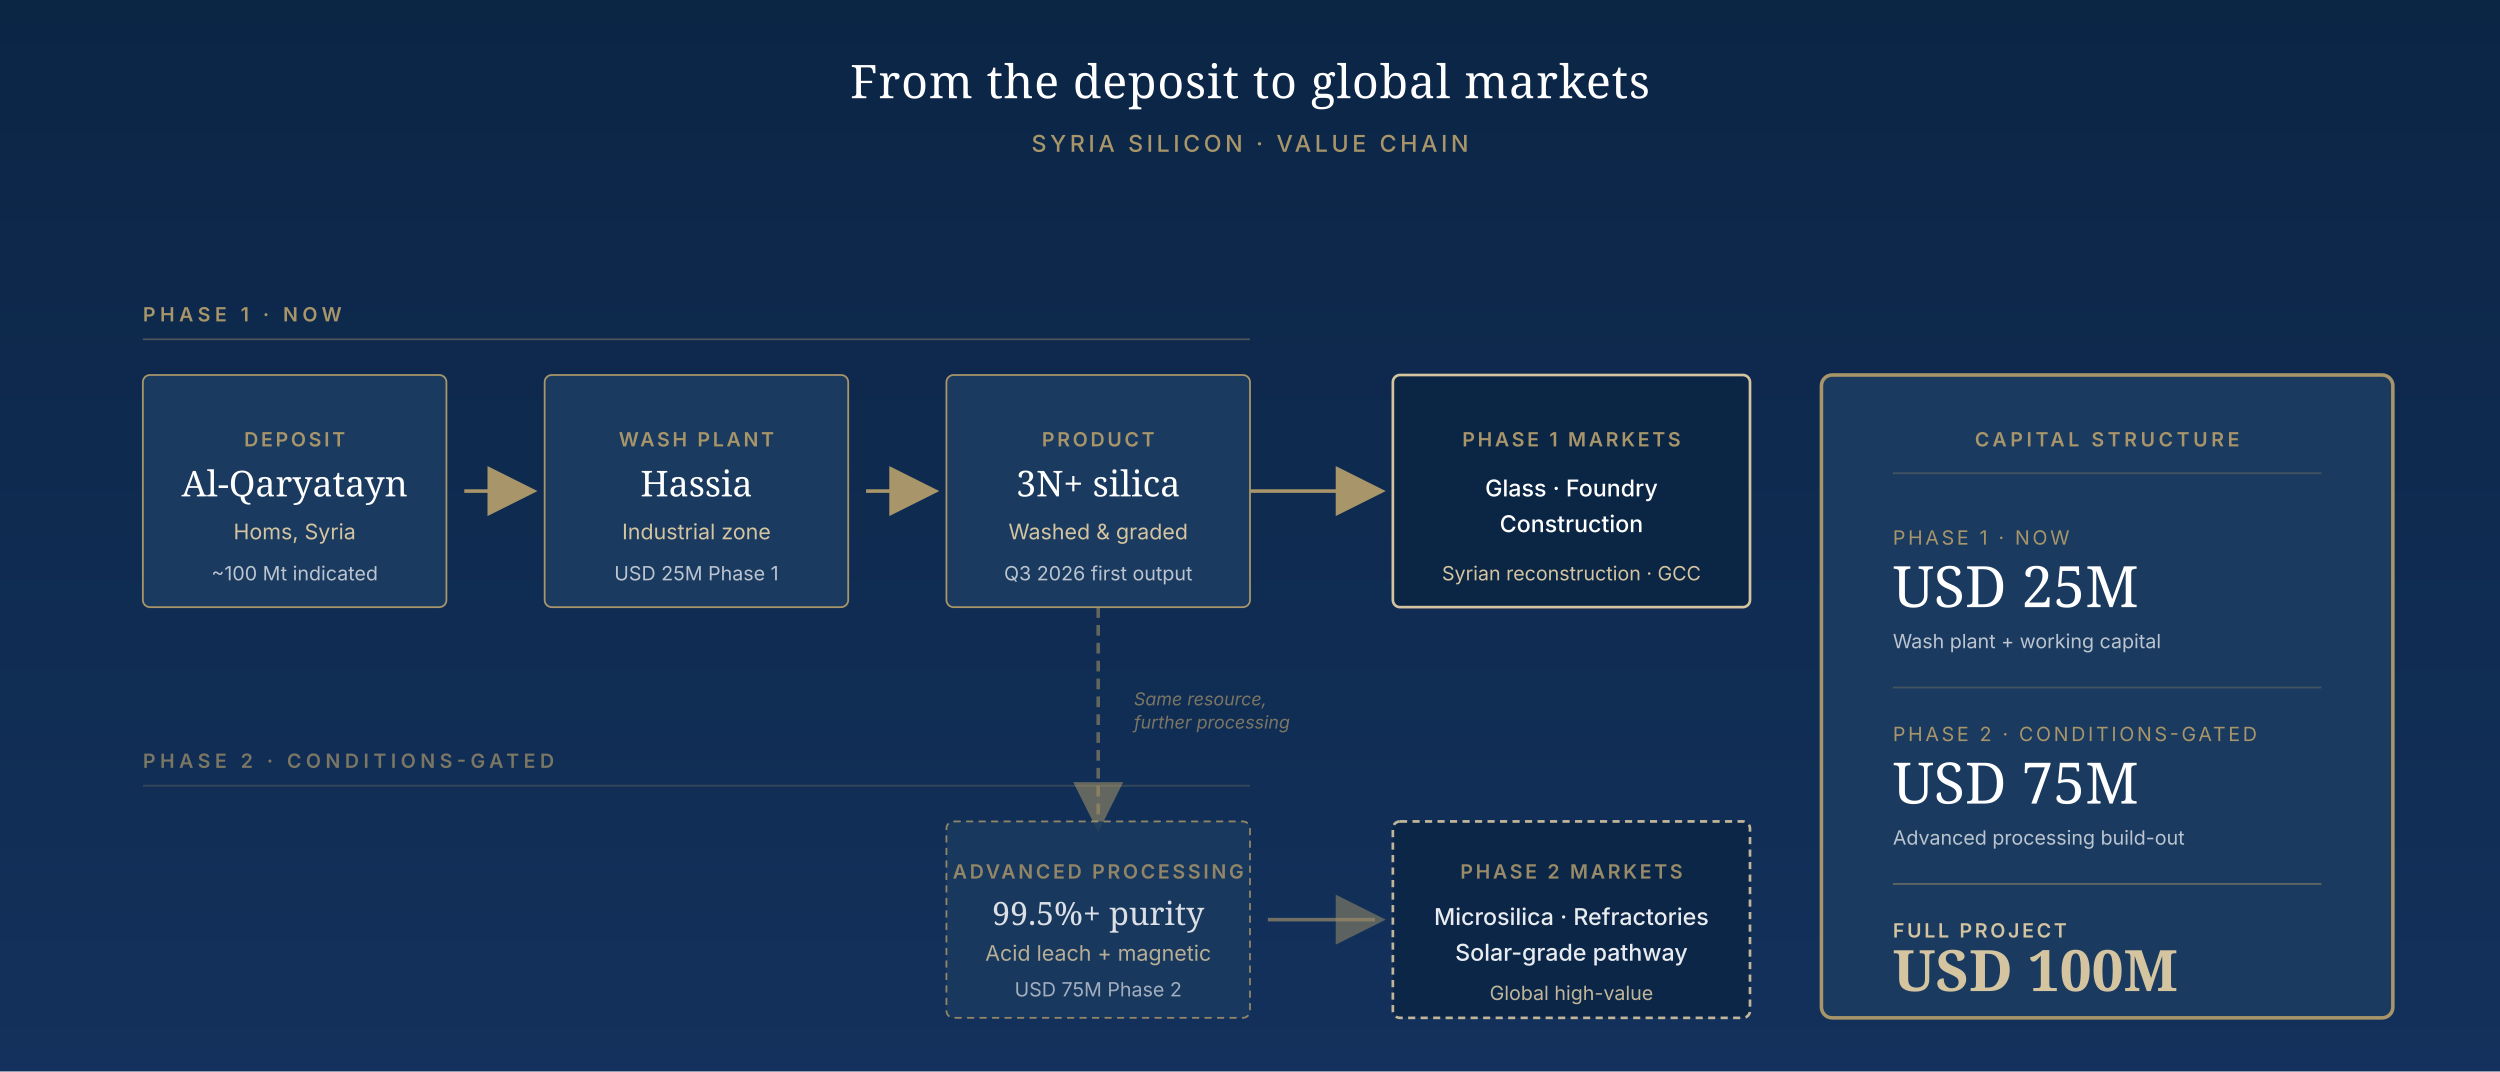
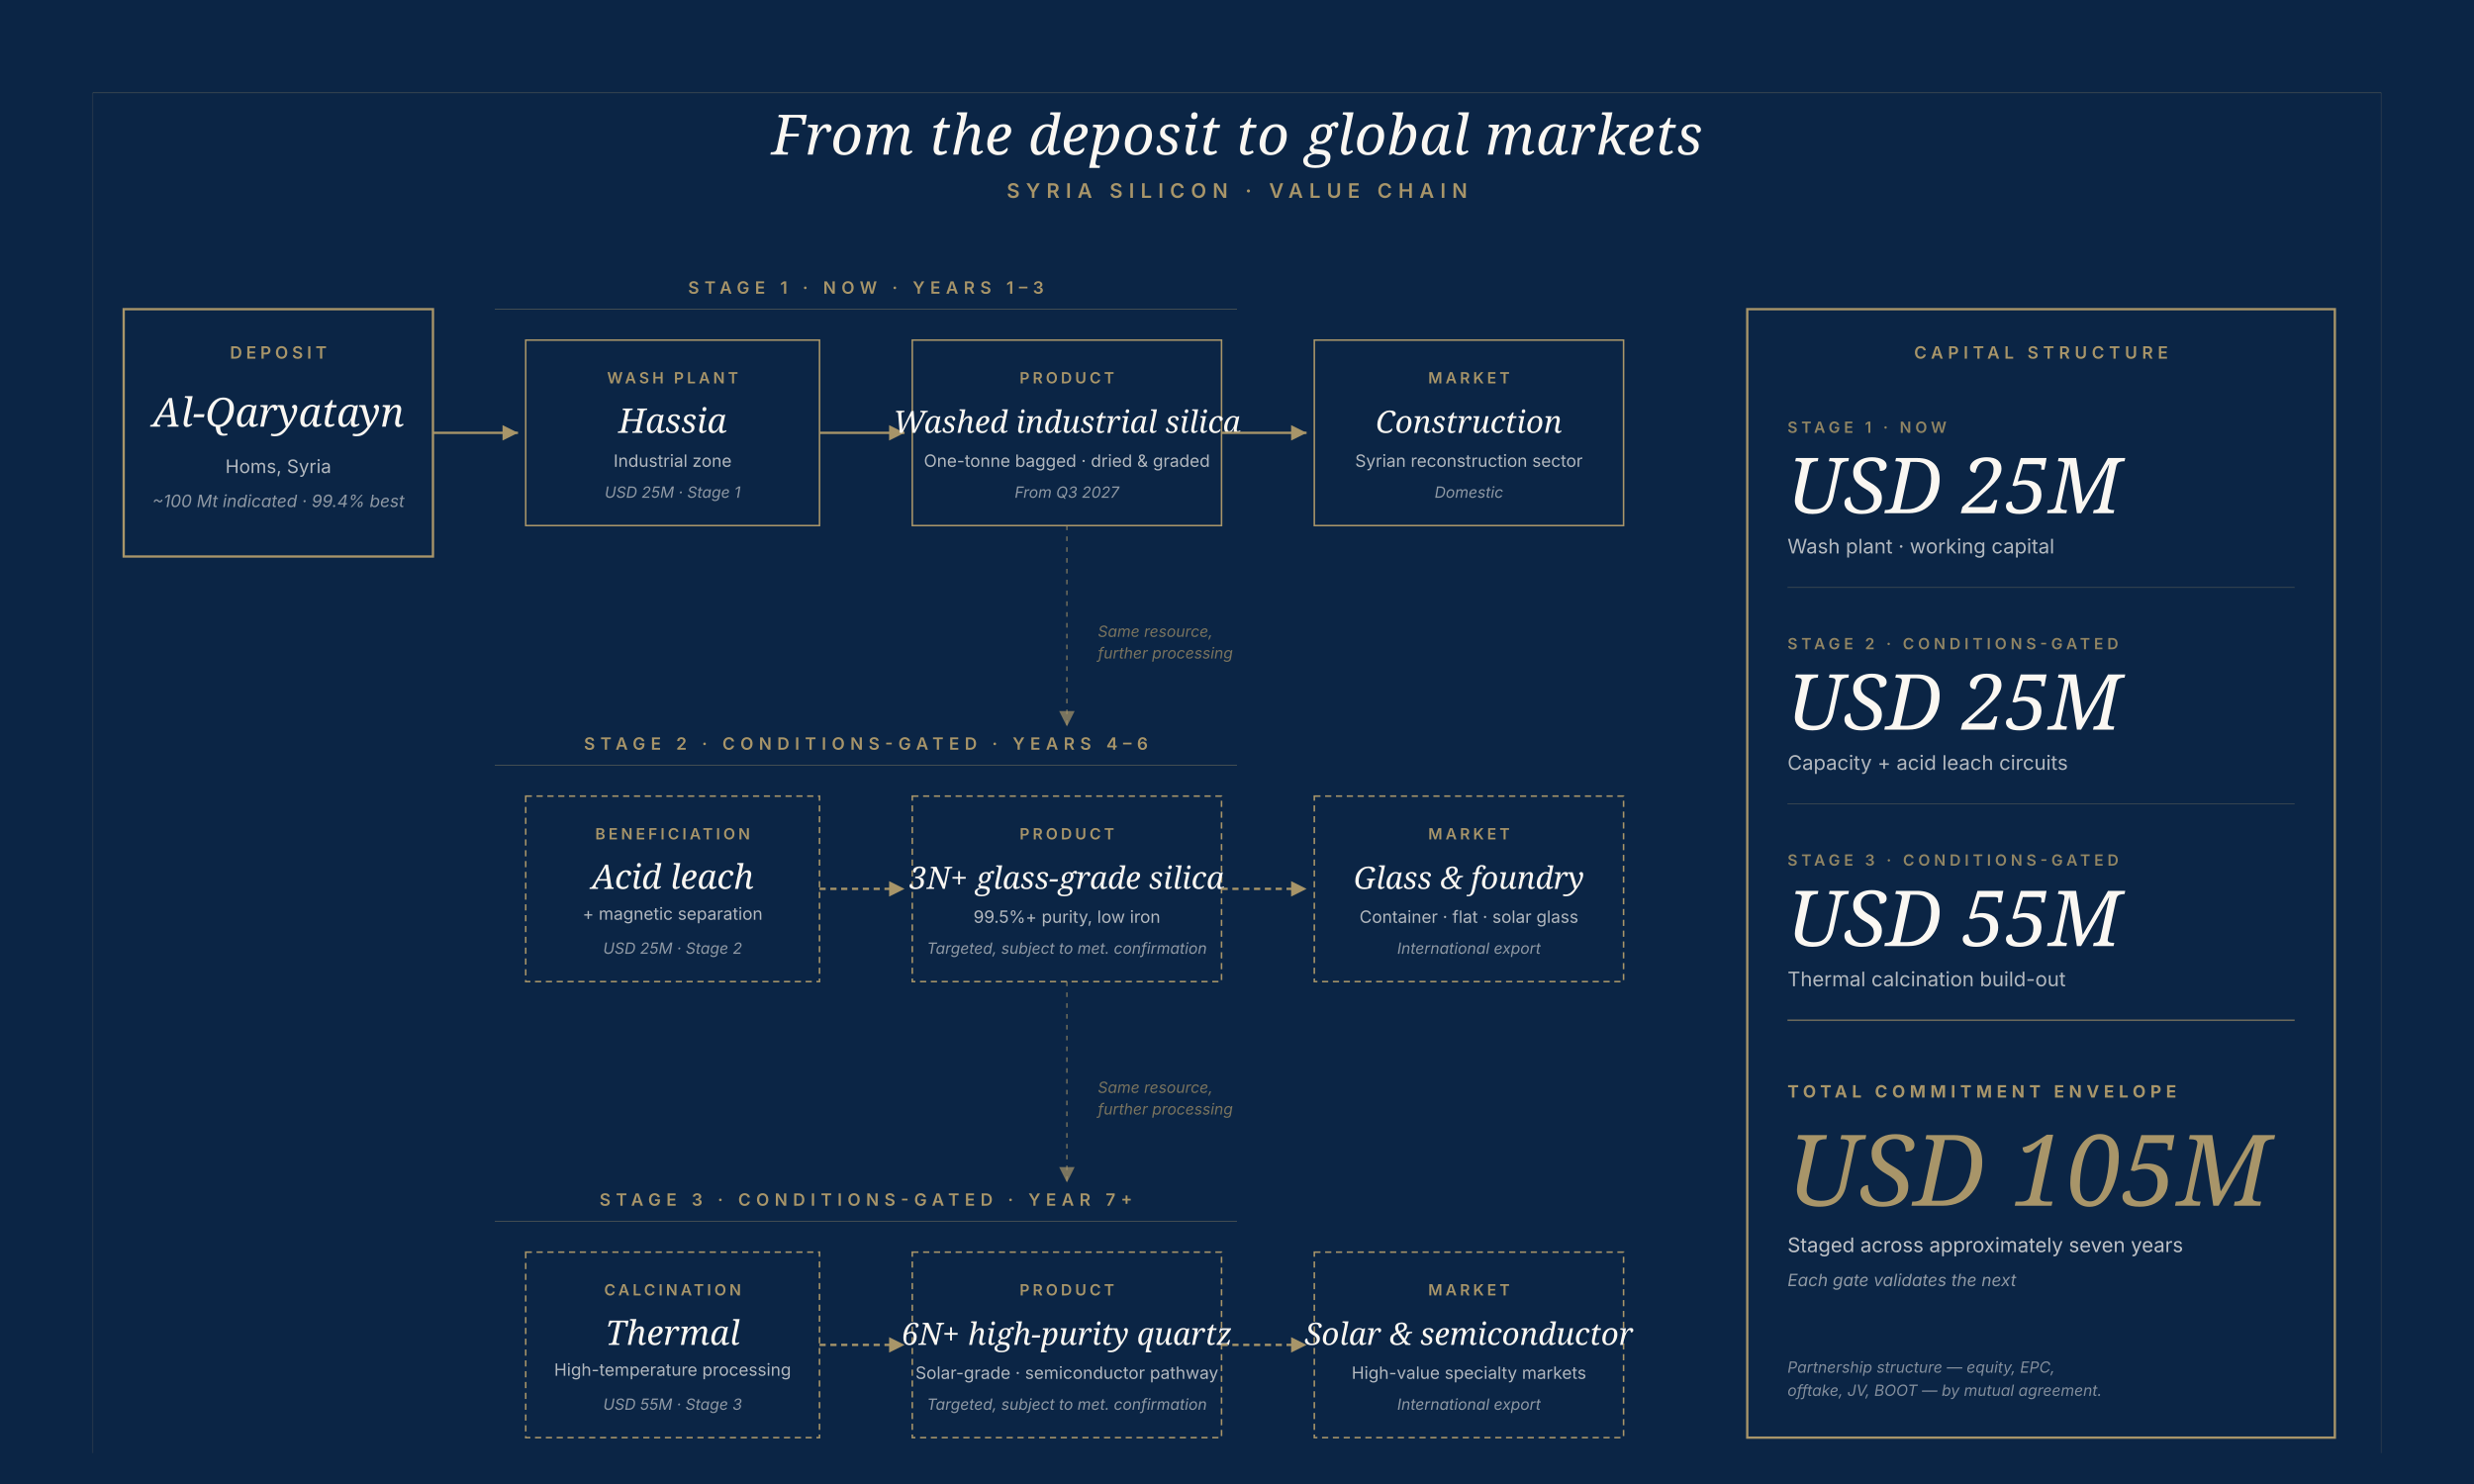
- <svg xmlns="http://www.w3.org/2000/svg" viewBox="0 0 1400 600" preserveAspectRatio="xMidYMid meet" role="img" aria-labelledby="vc-title">
-   <defs>
-     <linearGradient id="bg-grad" x1="0" y1="0" x2="0" y2="1">
-       <stop offset="0%" stop-color="#0B2545" />
-       <stop offset="100%" stop-color="#13315C" />
-     </linearGradient>
-     <linearGradient id="gold-grad" x1="0" y1="0" x2="1" y2="0">
-       <stop offset="0%" stop-color="#A89569" />
-       <stop offset="100%" stop-color="#D4C4A0" />
-     </linearGradient>
-     <marker id="arrow" markerWidth="14" markerHeight="14" refX="11" refY="7" orient="auto">
-       <polygon points="0 0, 14 7, 0 14" fill="#A89569" />
-     </marker>
-     <marker id="arrow-faded" markerWidth="14" markerHeight="14" refX="11" refY="7" orient="auto">
-       <polygon points="0 0, 14 7, 0 14" fill="#A89569" fill-opacity="0.55" />
-     </marker>
-   </defs>
-   <rect width="1400" height="600" fill="url(#bg-grad)" />
-   <text x="700" y="55" text-anchor="middle" font-family="Georgia, serif" font-size="26" font-weight="500" fill="#FFFFFF" letter-spacing="0.5">
-     From the deposit to global markets
-   </text>
-   <text x="700" y="85" text-anchor="middle" font-family="Inter, Arial, sans-serif" font-size="13" fill="#A89569" letter-spacing="2" font-weight="500">
-     SYRIA SILICON · VALUE CHAIN
-   </text>
-   <text x="80" y="180" font-family="Inter, Arial, sans-serif" font-size="11" fill="#A89569" letter-spacing="2.5" font-weight="600">PHASE 1 · NOW</text>
-   <line x1="80" y1="190" x2="700" y2="190" stroke="#A89569" stroke-width="1" stroke-opacity="0.4" />
-   <g transform="translate(80, 210)">
-     <rect width="170" height="130" rx="4" fill="#1A3A5F" stroke="#A89569" stroke-width="1" />
-     <text x="85" y="40" text-anchor="middle" font-family="Inter, Arial, sans-serif" font-size="11" fill="#A89569" letter-spacing="1.5" font-weight="600">DEPOSIT</text>
-     <text x="85" y="68" text-anchor="middle" font-family="Georgia, serif" font-size="20" font-weight="500" fill="#FFFFFF">Al-Qaryatayn</text>
-     <text x="85" y="92" text-anchor="middle" font-family="Inter, Arial, sans-serif" font-size="12" fill="#D4C4A0">Homs, Syria</text>
-     <text x="85" y="115" text-anchor="middle" font-family="Inter, Arial, sans-serif" font-size="11" fill="#FFFFFF" opacity="0.7">~100 Mt indicated</text>
+ <svg xmlns="http://www.w3.org/2000/svg" viewBox="0 0 1600 960" role="img" aria-label="Syria Silicon value chain: from the Al-Qaryatayn deposit through three sequential stages to washed industrial silica, glass-grade silica, and high-purity quartz, with the USD 105M total capital structure.">
+   <rect width="1600" height="960" fill="#0B2545" />
+   <line x1="60" y1="60" x2="1540" y2="60" stroke="#A89569" stroke-width="0.5" opacity="0.35" />
+   <text x="800" y="100" text-anchor="middle" fill="#FAF7F2" font-family="'Cormorant Garamond', Georgia, serif" font-size="36" font-style="italic" font-weight="500" letter-spacing="0.5">From the deposit to global markets</text>
+   <text x="800" y="128" text-anchor="middle" fill="#A89569" font-family="'Inter', system-ui, sans-serif" font-size="13" font-weight="600" letter-spacing="4">SYRIA SILICON · VALUE CHAIN</text>
+   <g>
+     <rect x="80" y="200" width="200" height="160" fill="none" stroke="#A89569" stroke-width="1.5" />
+     <text x="180" y="232" text-anchor="middle" fill="#A89569" font-family="'Inter', system-ui, sans-serif" font-size="11" font-weight="600" letter-spacing="2.5">DEPOSIT</text>
+     <text x="180" y="276" text-anchor="middle" fill="#FAF7F2" font-family="'Cormorant Garamond', Georgia, serif" font-size="26" font-weight="500" font-style="italic">Al-Qaryatayn</text>
+     <text x="180" y="306" text-anchor="middle" fill="rgba(250,247,242,0.7)" font-family="'Inter', system-ui, sans-serif" font-size="12">Homs, Syria</text>
+     <text x="180" y="328" text-anchor="middle" fill="rgba(250,247,242,0.55)" font-family="'Inter', system-ui, sans-serif" font-size="11" font-style="italic">~100 Mt indicated · 99.4% best</text>
  </g>
-   <line x1="260" y1="275" x2="295" y2="275" stroke="#A89569" stroke-width="2" marker-end="url(#arrow)" />
-   <g transform="translate(305, 210)">
-     <rect width="170" height="130" rx="4" fill="#1A3A5F" stroke="#A89569" stroke-width="1" />
-     <text x="85" y="40" text-anchor="middle" font-family="Inter, Arial, sans-serif" font-size="11" fill="#A89569" letter-spacing="1.5" font-weight="600">WASH PLANT</text>
-     <text x="85" y="68" text-anchor="middle" font-family="Georgia, serif" font-size="20" font-weight="500" fill="#FFFFFF">Hassia</text>
-     <text x="85" y="92" text-anchor="middle" font-family="Inter, Arial, sans-serif" font-size="12" fill="#D4C4A0">Industrial zone</text>
-     <text x="85" y="115" text-anchor="middle" font-family="Inter, Arial, sans-serif" font-size="11" fill="#FFFFFF" opacity="0.7">USD 25M Phase 1</text>
+   <g>
+     <line x1="320" y1="200" x2="800" y2="200" stroke="#A89569" stroke-width="0.5" opacity="0.45" />
+     <text x="560" y="190" text-anchor="middle" fill="#A89569" font-family="'Inter', system-ui, sans-serif" font-size="11" font-weight="600" letter-spacing="3.5">STAGE 1 · NOW · YEARS 1–3</text>
+     <line x1="280" y1="280" x2="335" y2="280" stroke="#A89569" stroke-width="1.5" />
+     <polygon points="335,280 325,275 325,285" fill="#A89569" />
+     <rect x="340" y="220" width="190" height="120" fill="none" stroke="#A89569" stroke-width="1" />
+     <text x="435" y="248" text-anchor="middle" fill="#A89569" font-family="'Inter', system-ui, sans-serif" font-size="10" font-weight="600" letter-spacing="2">WASH PLANT</text>
+     <text x="435" y="280" text-anchor="middle" fill="#FAF7F2" font-family="'Cormorant Garamond', Georgia, serif" font-size="22" font-weight="500" font-style="italic">Hassia</text>
+     <text x="435" y="302" text-anchor="middle" fill="rgba(250,247,242,0.7)" font-family="'Inter', system-ui, sans-serif" font-size="11">Industrial zone</text>
+     <text x="435" y="322" text-anchor="middle" fill="rgba(250,247,242,0.55)" font-family="'Inter', system-ui, sans-serif" font-size="10" font-style="italic">USD 25M · Stage 1</text>
+     <line x1="530" y1="280" x2="585" y2="280" stroke="#A89569" stroke-width="1.5" />
+     <polygon points="585,280 575,275 575,285" fill="#A89569" />
+     <rect x="590" y="220" width="200" height="120" fill="none" stroke="#A89569" stroke-width="1" />
+     <text x="690" y="248" text-anchor="middle" fill="#A89569" font-family="'Inter', system-ui, sans-serif" font-size="10" font-weight="600" letter-spacing="2">PRODUCT</text>
+     <text x="690" y="280" text-anchor="middle" fill="#FAF7F2" font-family="'Cormorant Garamond', Georgia, serif" font-size="20" font-weight="500" font-style="italic">Washed industrial silica</text>
+     <text x="690" y="302" text-anchor="middle" fill="rgba(250,247,242,0.7)" font-family="'Inter', system-ui, sans-serif" font-size="11">One-tonne bagged · dried &amp; graded</text>
+     <text x="690" y="322" text-anchor="middle" fill="rgba(250,247,242,0.55)" font-family="'Inter', system-ui, sans-serif" font-size="10" font-style="italic">From Q3 2027</text>
+     <line x1="790" y1="280" x2="845" y2="280" stroke="#A89569" stroke-width="1.5" />
+     <polygon points="845,280 835,275 835,285" fill="#A89569" />
+     <rect x="850" y="220" width="200" height="120" fill="none" stroke="#A89569" stroke-width="1" />
+     <text x="950" y="248" text-anchor="middle" fill="#A89569" font-family="'Inter', system-ui, sans-serif" font-size="10" font-weight="600" letter-spacing="2">MARKET</text>
+     <text x="950" y="280" text-anchor="middle" fill="#FAF7F2" font-family="'Cormorant Garamond', Georgia, serif" font-size="20" font-weight="500" font-style="italic">Construction</text>
+     <text x="950" y="302" text-anchor="middle" fill="rgba(250,247,242,0.7)" font-family="'Inter', system-ui, sans-serif" font-size="11">Syrian reconstruction sector</text>
+     <text x="950" y="322" text-anchor="middle" fill="rgba(250,247,242,0.55)" font-family="'Inter', system-ui, sans-serif" font-size="10" font-style="italic">Domestic</text>
  </g>
-   <line x1="485" y1="275" x2="520" y2="275" stroke="#A89569" stroke-width="2" marker-end="url(#arrow)" />
-   <g transform="translate(530, 210)">
-     <rect width="170" height="130" rx="4" fill="#1A3A5F" stroke="#A89569" stroke-width="1" />
-     <text x="85" y="40" text-anchor="middle" font-family="Inter, Arial, sans-serif" font-size="11" fill="#A89569" letter-spacing="1.5" font-weight="600">PRODUCT</text>
-     <text x="85" y="68" text-anchor="middle" font-family="Georgia, serif" font-size="20" font-weight="500" fill="#FFFFFF">3N+ silica</text>
-     <text x="85" y="92" text-anchor="middle" font-family="Inter, Arial, sans-serif" font-size="12" fill="#D4C4A0">Washed &amp; graded</text>
-     <text x="85" y="115" text-anchor="middle" font-family="Inter, Arial, sans-serif" font-size="11" fill="#FFFFFF" opacity="0.7">Q3 2026 first output</text>
+   <line x1="690" y1="340" x2="690" y2="470" stroke="#A89569" stroke-width="1" stroke-dasharray="3,4" opacity="0.6" />
+   <polygon points="690,470 685,460 695,460" fill="#A89569" opacity="0.7" />
+   <text x="710" y="412" fill="rgba(168,149,105,0.7)" font-family="'Inter', system-ui, sans-serif" font-size="10" font-style="italic">Same resource,</text>
+   <text x="710" y="426" fill="rgba(168,149,105,0.7)" font-family="'Inter', system-ui, sans-serif" font-size="10" font-style="italic">further processing</text>
+   <g>
+     <line x1="320" y1="495" x2="800" y2="495" stroke="#A89569" stroke-width="0.5" opacity="0.45" />
+     <text x="560" y="485" text-anchor="middle" fill="#A89569" font-family="'Inter', system-ui, sans-serif" font-size="11" font-weight="600" letter-spacing="3.5">STAGE 2 · CONDITIONS-GATED · YEARS 4–6</text>
+     <rect x="340" y="515" width="190" height="120" fill="none" stroke="#A89569" stroke-width="1" stroke-dasharray="4,3" />
+     <text x="435" y="543" text-anchor="middle" fill="#A89569" font-family="'Inter', system-ui, sans-serif" font-size="10" font-weight="600" letter-spacing="2">BENEFICIATION</text>
+     <text x="435" y="575" text-anchor="middle" fill="#FAF7F2" font-family="'Cormorant Garamond', Georgia, serif" font-size="22" font-weight="500" font-style="italic">Acid leach</text>
+     <text x="435" y="595" text-anchor="middle" fill="rgba(250,247,242,0.7)" font-family="'Inter', system-ui, sans-serif" font-size="11">+ magnetic separation</text>
+     <text x="435" y="617" text-anchor="middle" fill="rgba(250,247,242,0.55)" font-family="'Inter', system-ui, sans-serif" font-size="10" font-style="italic">USD 25M · Stage 2</text>
+     <line x1="530" y1="575" x2="585" y2="575" stroke="#A89569" stroke-width="1.5" stroke-dasharray="4,3" />
+     <polygon points="585,575 575,570 575,580" fill="#A89569" />
+     <rect x="590" y="515" width="200" height="120" fill="none" stroke="#A89569" stroke-width="1" stroke-dasharray="4,3" />
+     <text x="690" y="543" text-anchor="middle" fill="#A89569" font-family="'Inter', system-ui, sans-serif" font-size="10" font-weight="600" letter-spacing="2">PRODUCT</text>
+     <text x="690" y="575" text-anchor="middle" fill="#FAF7F2" font-family="'Cormorant Garamond', Georgia, serif" font-size="20" font-weight="500" font-style="italic">3N+ glass-grade silica</text>
+     <text x="690" y="597" text-anchor="middle" fill="rgba(250,247,242,0.7)" font-family="'Inter', system-ui, sans-serif" font-size="11">99.5%+ purity, low iron</text>
+     <text x="690" y="617" text-anchor="middle" fill="rgba(250,247,242,0.55)" font-family="'Inter', system-ui, sans-serif" font-size="10" font-style="italic">Targeted, subject to met. confirmation</text>
+     <line x1="790" y1="575" x2="845" y2="575" stroke="#A89569" stroke-width="1.5" stroke-dasharray="4,3" />
+     <polygon points="845,575 835,570 835,580" fill="#A89569" />
+     <rect x="850" y="515" width="200" height="120" fill="none" stroke="#A89569" stroke-width="1" stroke-dasharray="4,3" />
+     <text x="950" y="543" text-anchor="middle" fill="#A89569" font-family="'Inter', system-ui, sans-serif" font-size="10" font-weight="600" letter-spacing="2">MARKET</text>
+     <text x="950" y="575" text-anchor="middle" fill="#FAF7F2" font-family="'Cormorant Garamond', Georgia, serif" font-size="20" font-weight="500" font-style="italic">Glass &amp; foundry</text>
+     <text x="950" y="597" text-anchor="middle" fill="rgba(250,247,242,0.7)" font-family="'Inter', system-ui, sans-serif" font-size="11">Container · flat · solar glass</text>
+     <text x="950" y="617" text-anchor="middle" fill="rgba(250,247,242,0.55)" font-family="'Inter', system-ui, sans-serif" font-size="10" font-style="italic">International export</text>
  </g>
-   <path d="M 700 275 L 770 275" stroke="#A89569" stroke-width="2" marker-end="url(#arrow)" fill="none" />
-   <g transform="translate(780, 210)">
-     <rect width="200" height="130" rx="4" fill="#0B2545" stroke="#D4C4A0" stroke-width="1.5" />
-     <text x="100" y="40" text-anchor="middle" font-family="Inter, Arial, sans-serif" font-size="11" fill="#A89569" letter-spacing="1.5" font-weight="600">PHASE 1 MARKETS</text>
-     <text x="100" y="68" text-anchor="middle" font-family="Inter, Arial, sans-serif" font-size="13" fill="#FFFFFF" font-weight="500">Glass · Foundry</text>
-     <text x="100" y="88" text-anchor="middle" font-family="Inter, Arial, sans-serif" font-size="13" fill="#FFFFFF" font-weight="500">Construction</text>
-     <text x="100" y="115" text-anchor="middle" font-family="Inter, Arial, sans-serif" font-size="11" fill="#D4C4A0">Syrian reconstruction · GCC</text>
+   <line x1="690" y1="635" x2="690" y2="765" stroke="#A89569" stroke-width="1" stroke-dasharray="3,4" opacity="0.6" />
+   <polygon points="690,765 685,755 695,755" fill="#A89569" opacity="0.7" />
+   <text x="710" y="707" fill="rgba(168,149,105,0.7)" font-family="'Inter', system-ui, sans-serif" font-size="10" font-style="italic">Same resource,</text>
+   <text x="710" y="721" fill="rgba(168,149,105,0.7)" font-family="'Inter', system-ui, sans-serif" font-size="10" font-style="italic">further processing</text>
+   <g>
+     <line x1="320" y1="790" x2="800" y2="790" stroke="#A89569" stroke-width="0.5" opacity="0.45" />
+     <text x="560" y="780" text-anchor="middle" fill="#A89569" font-family="'Inter', system-ui, sans-serif" font-size="11" font-weight="600" letter-spacing="3.5">STAGE 3 · CONDITIONS-GATED · YEAR 7+</text>
+     <rect x="340" y="810" width="190" height="120" fill="none" stroke="#A89569" stroke-width="1" stroke-dasharray="4,3" />
+     <text x="435" y="838" text-anchor="middle" fill="#A89569" font-family="'Inter', system-ui, sans-serif" font-size="10" font-weight="600" letter-spacing="2">CALCINATION</text>
+     <text x="435" y="870" text-anchor="middle" fill="#FAF7F2" font-family="'Cormorant Garamond', Georgia, serif" font-size="22" font-weight="500" font-style="italic">Thermal</text>
+     <text x="435" y="890" text-anchor="middle" fill="rgba(250,247,242,0.7)" font-family="'Inter', system-ui, sans-serif" font-size="11">High-temperature processing</text>
+     <text x="435" y="912" text-anchor="middle" fill="rgba(250,247,242,0.55)" font-family="'Inter', system-ui, sans-serif" font-size="10" font-style="italic">USD 55M · Stage 3</text>
+     <line x1="530" y1="870" x2="585" y2="870" stroke="#A89569" stroke-width="1.5" stroke-dasharray="4,3" />
+     <polygon points="585,870 575,865 575,875" fill="#A89569" />
+     <rect x="590" y="810" width="200" height="120" fill="none" stroke="#A89569" stroke-width="1" stroke-dasharray="4,3" />
+     <text x="690" y="838" text-anchor="middle" fill="#A89569" font-family="'Inter', system-ui, sans-serif" font-size="10" font-weight="600" letter-spacing="2">PRODUCT</text>
+     <text x="690" y="870" text-anchor="middle" fill="#FAF7F2" font-family="'Cormorant Garamond', Georgia, serif" font-size="20" font-weight="500" font-style="italic">6N+ high-purity quartz</text>
+     <text x="690" y="892" text-anchor="middle" fill="rgba(250,247,242,0.7)" font-family="'Inter', system-ui, sans-serif" font-size="11">Solar-grade · semiconductor pathway</text>
+     <text x="690" y="912" text-anchor="middle" fill="rgba(250,247,242,0.55)" font-family="'Inter', system-ui, sans-serif" font-size="10" font-style="italic">Targeted, subject to met. confirmation</text>
+     <line x1="790" y1="870" x2="845" y2="870" stroke="#A89569" stroke-width="1.5" stroke-dasharray="4,3" />
+     <polygon points="845,870 835,865 835,875" fill="#A89569" />
+     <rect x="850" y="810" width="200" height="120" fill="none" stroke="#A89569" stroke-width="1" stroke-dasharray="4,3" />
+     <text x="950" y="838" text-anchor="middle" fill="#A89569" font-family="'Inter', system-ui, sans-serif" font-size="10" font-weight="600" letter-spacing="2">MARKET</text>
+     <text x="950" y="870" text-anchor="middle" fill="#FAF7F2" font-family="'Cormorant Garamond', Georgia, serif" font-size="20" font-weight="500" font-style="italic">Solar &amp; semiconductor</text>
+     <text x="950" y="892" text-anchor="middle" fill="rgba(250,247,242,0.7)" font-family="'Inter', system-ui, sans-serif" font-size="11">High-value specialty markets</text>
+     <text x="950" y="912" text-anchor="middle" fill="rgba(250,247,242,0.55)" font-family="'Inter', system-ui, sans-serif" font-size="10" font-style="italic">International export</text>
  </g>
-   <text x="80" y="430" font-family="Inter, Arial, sans-serif" font-size="11" fill="#A89569" letter-spacing="2.5" font-weight="600" opacity="0.7">PHASE 2 · CONDITIONS-GATED</text>
-   <line x1="80" y1="440" x2="700" y2="440" stroke="#A89569" stroke-width="1" stroke-opacity="0.25" />
-   <path d="M 615 340 L 615 380 L 615 460" stroke="#A89569" stroke-width="2" stroke-opacity="0.55" stroke-dasharray="6,4" marker-end="url(#arrow-faded)" fill="none" />
-   <text x="635" y="395" font-family="Inter, Arial, sans-serif" font-size="10" fill="#A89569" opacity="0.7" font-style="italic">Same resource,</text>
-   <text x="635" y="408" font-family="Inter, Arial, sans-serif" font-size="10" fill="#A89569" opacity="0.7" font-style="italic">further processing</text>
-   <g transform="translate(530, 460) " opacity="0.85">
-     <rect width="170" height="110" rx="4" fill="#1A3A5F" stroke="#A89569" stroke-width="1" stroke-dasharray="4,3" />
-     <text x="85" y="32" text-anchor="middle" font-family="Inter, Arial, sans-serif" font-size="11" fill="#A89569" letter-spacing="1.5" font-weight="600">ADVANCED PROCESSING</text>
-     <text x="85" y="58" text-anchor="middle" font-family="Georgia, serif" font-size="18" font-weight="500" fill="#FFFFFF">99.5%+ purity</text>
-     <text x="85" y="78" text-anchor="middle" font-family="Inter, Arial, sans-serif" font-size="12" fill="#D4C4A0">Acid leach + magnetic</text>
-     <text x="85" y="98" text-anchor="middle" font-family="Inter, Arial, sans-serif" font-size="11" fill="#FFFFFF" opacity="0.7">USD 75M Phase 2</text>
+   <g>
+     <rect x="1130" y="200" width="380" height="730" fill="none" stroke="#A89569" stroke-width="1.5" />
+     <text x="1320" y="232" text-anchor="middle" fill="#A89569" font-family="'Inter', system-ui, sans-serif" font-size="11" font-weight="600" letter-spacing="3">CAPITAL STRUCTURE</text>
+     <text x="1156" y="280" fill="rgba(168,149,105,0.85)" font-family="'Inter', system-ui, sans-serif" font-size="10" font-weight="600" letter-spacing="2.5">STAGE 1 · NOW</text>
+     <text x="1156" y="332" fill="#FAF7F2" font-family="'Cormorant Garamond', Georgia, serif" font-size="50" font-weight="500" font-style="italic">USD 25M</text>
+     <text x="1156" y="358" fill="rgba(250,247,242,0.7)" font-family="'Inter', system-ui, sans-serif" font-size="13">Wash plant · working capital</text>
+     <line x1="1156" y1="380" x2="1484" y2="380" stroke="#A89569" stroke-width="0.5" opacity="0.35" />
+     <text x="1156" y="420" fill="rgba(168,149,105,0.85)" font-family="'Inter', system-ui, sans-serif" font-size="10" font-weight="600" letter-spacing="2.5">STAGE 2 · CONDITIONS-GATED</text>
+     <text x="1156" y="472" fill="#FAF7F2" font-family="'Cormorant Garamond', Georgia, serif" font-size="50" font-weight="500" font-style="italic">USD 25M</text>
+     <text x="1156" y="498" fill="rgba(250,247,242,0.7)" font-family="'Inter', system-ui, sans-serif" font-size="13">Capacity + acid leach circuits</text>
+     <line x1="1156" y1="520" x2="1484" y2="520" stroke="#A89569" stroke-width="0.5" opacity="0.35" />
+     <text x="1156" y="560" fill="rgba(168,149,105,0.85)" font-family="'Inter', system-ui, sans-serif" font-size="10" font-weight="600" letter-spacing="2.5">STAGE 3 · CONDITIONS-GATED</text>
+     <text x="1156" y="612" fill="#FAF7F2" font-family="'Cormorant Garamond', Georgia, serif" font-size="50" font-weight="500" font-style="italic">USD 55M</text>
+     <text x="1156" y="638" fill="rgba(250,247,242,0.7)" font-family="'Inter', system-ui, sans-serif" font-size="13">Thermal calcination build-out</text>
+     <line x1="1156" y1="660" x2="1484" y2="660" stroke="#A89569" stroke-width="1" opacity="0.6" />
+     <text x="1156" y="710" fill="#A89569" font-family="'Inter', system-ui, sans-serif" font-size="11" font-weight="700" letter-spacing="3">TOTAL COMMITMENT ENVELOPE</text>
+     <text x="1156" y="780" fill="#A89569" font-family="'Cormorant Garamond', Georgia, serif" font-size="64" font-weight="500" font-style="italic">USD 105M</text>
+     <text x="1156" y="810" fill="rgba(250,247,242,0.75)" font-family="'Inter', system-ui, sans-serif" font-size="13">Staged across approximately seven years</text>
+     <text x="1156" y="832" fill="rgba(250,247,242,0.55)" font-family="'Inter', system-ui, sans-serif" font-size="11" font-style="italic">Each gate validates the next</text>
+     <text x="1156" y="888" fill="rgba(250,247,242,0.5)" font-family="'Inter', system-ui, sans-serif" font-size="10" font-style="italic">Partnership structure — equity, EPC,</text>
+     <text x="1156" y="903" fill="rgba(250,247,242,0.5)" font-family="'Inter', system-ui, sans-serif" font-size="10" font-style="italic">offtake, JV, BOOT — by mutual agreement.</text>
  </g>
-   <line x1="710" y1="515" x2="770" y2="515" stroke="#A89569" stroke-width="2" stroke-opacity="0.7" marker-end="url(#arrow-faded)" opacity="0.9" />
-   <g transform="translate(780, 460)" opacity="0.9">
-     <rect width="200" height="110" rx="4" fill="#0B2545" stroke="#D4C4A0" stroke-width="1.5" stroke-dasharray="4,3" />
-     <text x="100" y="32" text-anchor="middle" font-family="Inter, Arial, sans-serif" font-size="11" fill="#A89569" letter-spacing="1.5" font-weight="600">PHASE 2 MARKETS</text>
-     <text x="100" y="58" text-anchor="middle" font-family="Inter, Arial, sans-serif" font-size="13" fill="#FFFFFF" font-weight="500">Microsilica · Refractories</text>
-     <text x="100" y="78" text-anchor="middle" font-family="Inter, Arial, sans-serif" font-size="13" fill="#FFFFFF" font-weight="500">Solar-grade pathway</text>
-     <text x="100" y="100" text-anchor="middle" font-family="Inter, Arial, sans-serif" font-size="11" fill="#D4C4A0">Global high-value</text>
-   </g>
-   <g transform="translate(1020, 210)">
-     <rect width="320" height="360" rx="6" fill="#1A3A5F" stroke="#A89569" stroke-width="2" />
-     <text x="160" y="40" text-anchor="middle" font-family="Inter, Arial, sans-serif" font-size="11" fill="#A89569" letter-spacing="2" font-weight="600">CAPITAL STRUCTURE</text>
-     <line x1="40" y1="55" x2="280" y2="55" stroke="#A89569" stroke-opacity="0.3" />
-     <text x="40" y="95" font-family="Inter, Arial, sans-serif" font-size="11" fill="#A89569" letter-spacing="1.5">PHASE 1 · NOW</text>
-     <text x="40" y="130" font-family="Georgia, serif" font-size="32" font-weight="500" fill="#FFFFFF">USD 25M</text>
-     <text x="40" y="153" font-family="Inter, Arial, sans-serif" font-size="11" fill="#FFFFFF" opacity="0.7">Wash plant + working capital</text>
-     <line x1="40" y1="175" x2="280" y2="175" stroke="#A89569" stroke-opacity="0.3" />
-     <text x="40" y="205" font-family="Inter, Arial, sans-serif" font-size="11" fill="#A89569" letter-spacing="1.5">PHASE 2 · CONDITIONS-GATED</text>
-     <text x="40" y="240" font-family="Georgia, serif" font-size="32" font-weight="500" fill="#FFFFFF">USD 75M</text>
-     <text x="40" y="263" font-family="Inter, Arial, sans-serif" font-size="11" fill="#FFFFFF" opacity="0.7">Advanced processing build-out</text>
-     <line x1="40" y1="285" x2="280" y2="285" stroke="#A89569" stroke-opacity="0.5" />
-     <text x="40" y="315" font-family="Inter, Arial, sans-serif" font-size="11" fill="#D4C4A0" letter-spacing="1.5" font-weight="600">FULL PROJECT</text>
-     <text x="40" y="345" font-family="Georgia, serif" font-size="32" font-weight="600" fill="#D4C4A0">USD 100M</text>
-   </g>
+   <line x1="60" y1="60" x2="60" y2="940" stroke="#A89569" stroke-width="0.5" opacity="0.2" />
+   <line x1="1540" y1="60" x2="1540" y2="940" stroke="#A89569" stroke-width="0.5" opacity="0.2" />
</svg>
